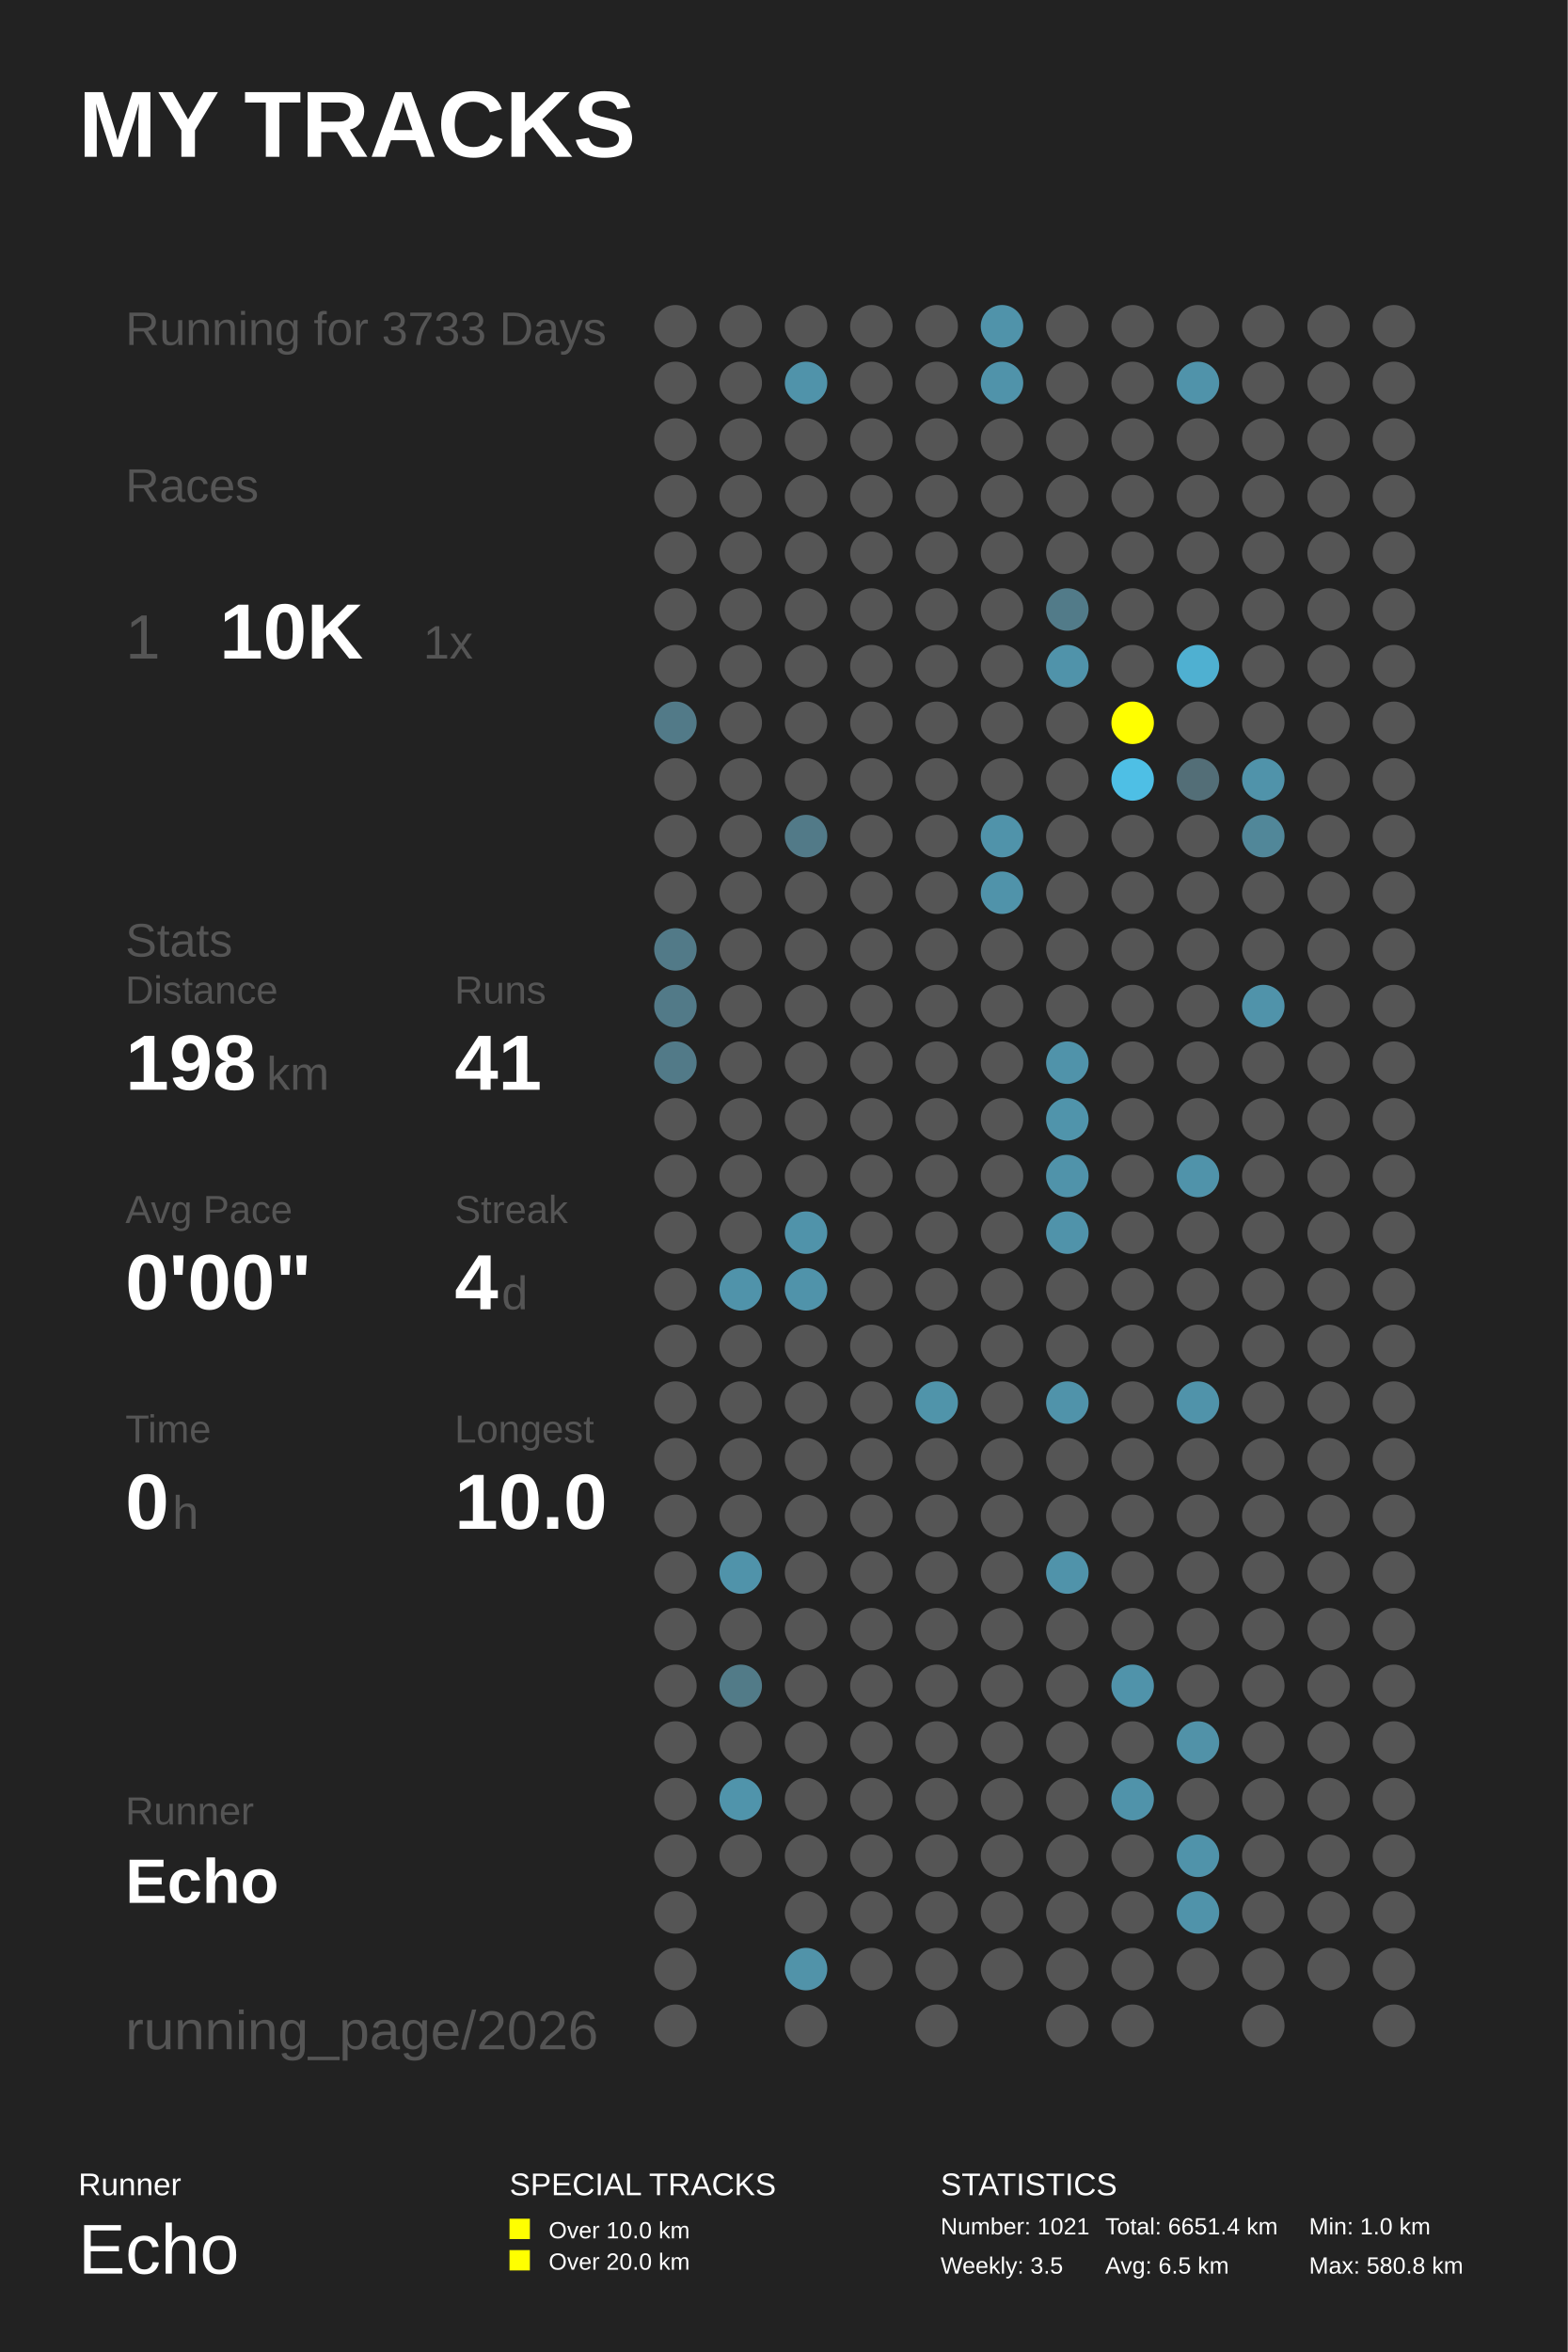
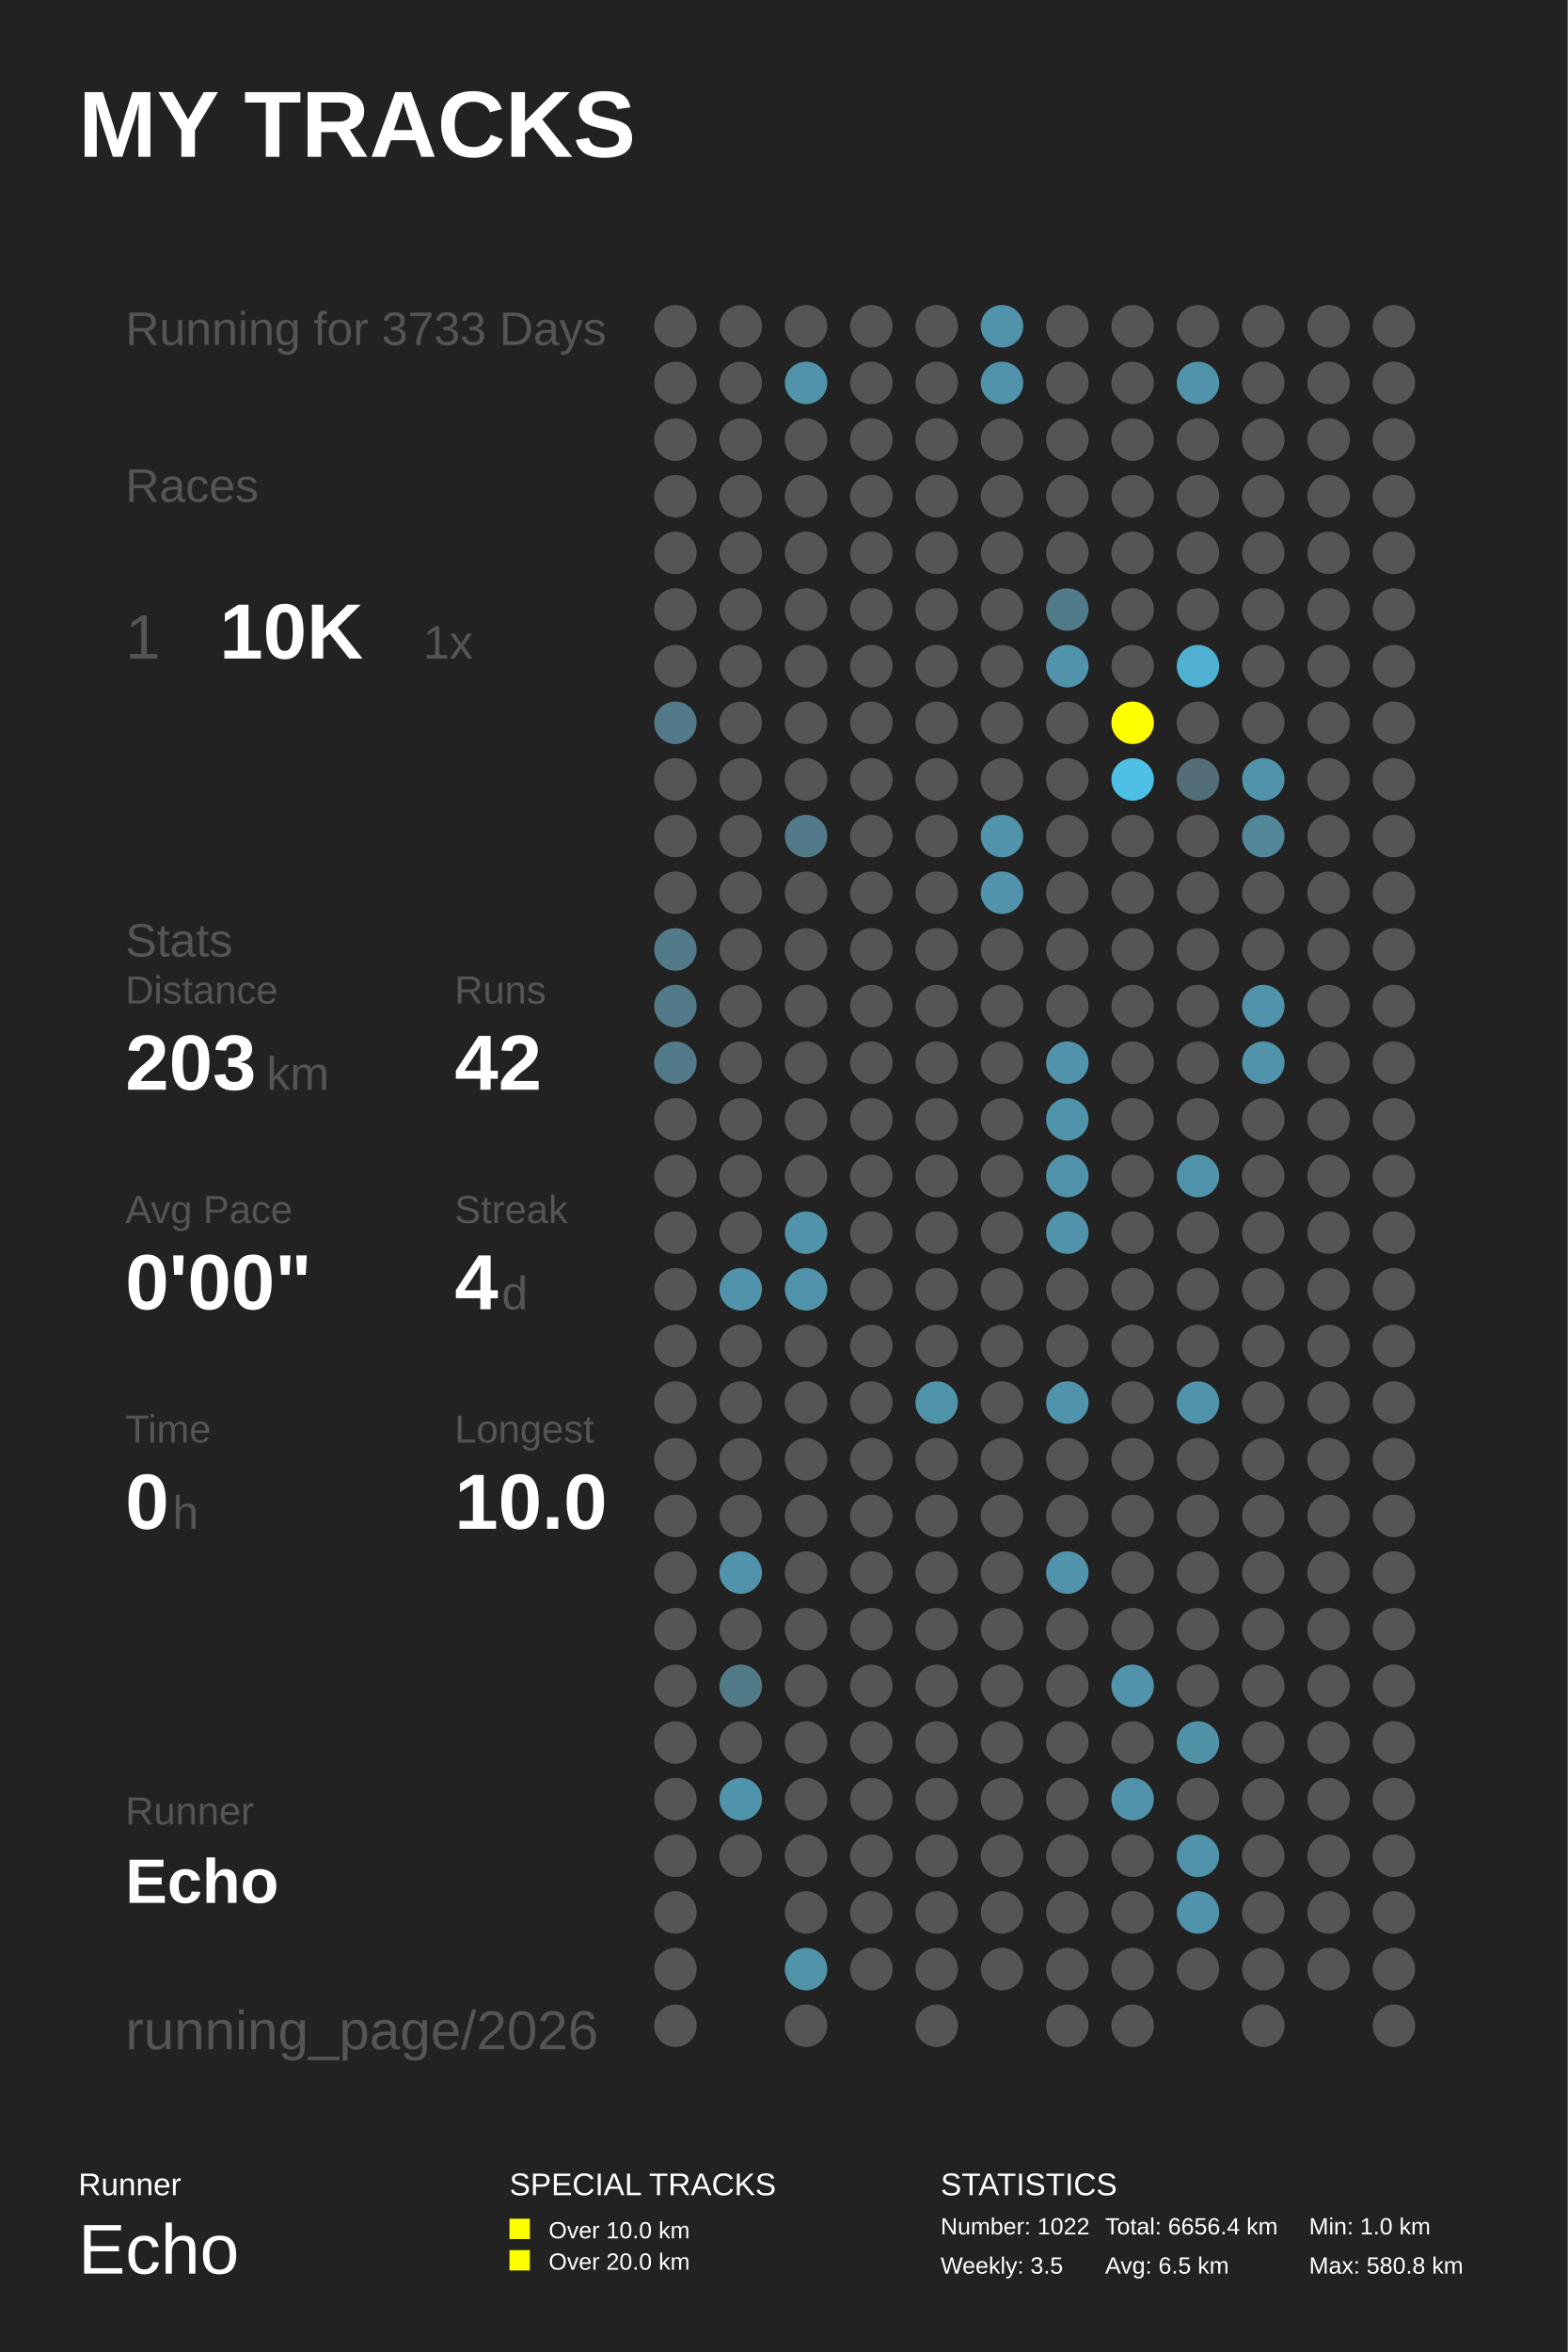
<svg xmlns="http://www.w3.org/2000/svg" baseProfile="full" height="300mm" version="1.1" viewBox="0,0,200,300" width="200mm">
  <defs />
  <rect fill="#222222" height="300" width="200" x="0" y="0" />
  <text fill="#FFFFFF" style="font-size:12px; font-family:Arial; font-weight:bold;" x="10" y="20">MY TRACKS</text>
  <text fill="#FFFFFF" style="font-size:4px; font-family:Arial" x="10" y="280">Runner</text>
  <text fill="#FFFFFF" style="font-size:9px; font-family:Arial" x="10" y="290">Echo</text>
  <text fill="#FFFFFF" style="font-size:4px; font-family:Arial" x="65" y="280">SPECIAL TRACKS</text>
  <rect fill="#FFFF00" height="2.6" width="2.6" x="65" y="283" />
  <text fill="#FFFFFF" style="font-size:3px; font-family:Arial" x="70" y="285.5">Over 10.0 km</text>
  <rect fill="#FFFF00" height="2.6" width="2.6" x="65" y="287" />
  <text fill="#FFFFFF" style="font-size:3px; font-family:Arial" x="70" y="289.5">Over 20.0 km</text>
  <text fill="#FFFFFF" style="font-size:4px; font-family:Arial" x="120" y="280">STATISTICS</text>
-   <text fill="#FFFFFF" style="font-size:3px; font-family:Arial" x="120" y="285">Number: 1021</text>
+   <text fill="#FFFFFF" style="font-size:3px; font-family:Arial" x="120" y="285">Number: 1022</text>
  <text fill="#FFFFFF" style="font-size:3px; font-family:Arial" x="120" y="290">Weekly: 3.5</text>
-   <text fill="#FFFFFF" style="font-size:3px; font-family:Arial" x="141" y="285">Total: 6651.4 km</text>
+   <text fill="#FFFFFF" style="font-size:3px; font-family:Arial" x="141" y="285">Total: 6656.4 km</text>
  <text fill="#FFFFFF" style="font-size:3px; font-family:Arial" x="141" y="290">Avg: 6.5 km</text>
  <text fill="#FFFFFF" style="font-size:3px; font-family:Arial" x="167" y="285">Min: 1.0 km</text>
  <text fill="#FFFFFF" style="font-size:3px; font-family:Arial" x="167" y="290">Max: 580.8 km</text>
  <text fill="#555555" style="font-size:6px; font-family:Arial;" x="16" y="44">Running for 3733 Days</text>
  <text fill="#555555" style="font-size:6px; font-family:Arial;" x="16" y="64">Races</text>
  <text fill="#555555" style="font-size:8px; font-family:Arial;" x="16" y="84">1</text>
  <text fill="#FFFFFF" style="font-size:10px; font-family:Arial; font-weight:bold;" x="28" y="84">10K</text>
  <text fill="#555555" style="font-size:6px; font-family:Arial;" x="54" y="84">1x</text>
  <text fill="#555555" style="font-size:6px; font-family:Arial;" x="16" y="122">Stats</text>
  <text fill="#555555" style="font-size:5px; font-family:Arial;" x="16" y="128">Distance</text>
-   <text fill="#FFFFFF" style="font-size:10px; font-family:Arial; font-weight:bold;" x="16" y="139">198</text>
+   <text fill="#FFFFFF" style="font-size:10px; font-family:Arial; font-weight:bold;" x="16" y="139">203</text>
  <text fill="#555555" style="font-size:6px; font-family:Arial;" x="34" y="139">km</text>
  <text fill="#555555" style="font-size:5px; font-family:Arial;" x="58" y="128">Runs</text>
-   <text fill="#FFFFFF" style="font-size:10px; font-family:Arial; font-weight:bold;" x="58" y="139">41</text>
+   <text fill="#FFFFFF" style="font-size:10px; font-family:Arial; font-weight:bold;" x="58" y="139">42</text>
  <text fill="#555555" style="font-size:5px; font-family:Arial;" x="16" y="156">Avg Pace</text>
  <text fill="#FFFFFF" style="font-size:10px; font-family:Arial; font-weight:bold;" x="16" y="167">0'00"</text>
  <text fill="#555555" style="font-size:5px; font-family:Arial;" x="58" y="156">Streak</text>
  <text fill="#FFFFFF" style="font-size:10px; font-family:Arial; font-weight:bold;" x="58" y="167">4</text>
  <text fill="#555555" style="font-size:6px; font-family:Arial;" x="64" y="167">d</text>
  <text fill="#555555" style="font-size:5px; font-family:Arial;" x="16" y="184">Time</text>
  <text fill="#FFFFFF" style="font-size:10px; font-family:Arial; font-weight:bold;" x="16" y="195">0</text>
  <text fill="#555555" style="font-size:6px; font-family:Arial;" x="22" y="195">h</text>
  <text fill="#555555" style="font-size:5px; font-family:Arial;" x="58" y="184">Longest</text>
  <text fill="#FFFFFF" style="font-size:10px; font-family:Arial; font-weight:bold;" x="58" y="195">10.0</text>
  <text fill="#555555" style="font-size:5px; font-family:Arial;" x="16" y="232.71">Runner</text>
  <text fill="#FFFFFF" style="font-size:8px; font-family:Arial; font-weight:bold;" x="16" y="242.71">Echo</text>
  <text fill="#555555" style="font-size:7px; font-family:Arial;" x="16" y="261.387">running_page/2026</text>
  <circle cx="86.167" cy="41.613" fill="#555555" r="2.71" />
  <circle cx="86.167" cy="48.839" fill="#555555" r="2.71" />
  <circle cx="86.167" cy="56.065" fill="#555555" r="2.71" />
  <circle cx="86.167" cy="63.29" fill="#555555" r="2.71" />
  <circle cx="86.167" cy="70.516" fill="#555555" r="2.71" />
  <circle cx="86.167" cy="77.742" fill="#555555" r="2.71" />
  <circle cx="86.167" cy="84.968" fill="#555555" r="2.71" />
  <circle cx="86.167" cy="92.194" fill="#527a88" r="2.71" />
  <circle cx="86.167" cy="99.419" fill="#555555" r="2.71" />
  <circle cx="86.167" cy="106.645" fill="#555555" r="2.71" />
  <circle cx="86.167" cy="113.871" fill="#555555" r="2.71" />
  <circle cx="86.167" cy="121.097" fill="#527a88" r="2.71" />
  <circle cx="86.167" cy="128.323" fill="#527a88" r="2.71" />
  <circle cx="86.167" cy="135.548" fill="#527a88" r="2.71" />
  <circle cx="86.167" cy="142.774" fill="#555555" r="2.71" />
  <circle cx="86.167" cy="150.0" fill="#555555" r="2.71" />
  <circle cx="86.167" cy="157.226" fill="#555555" r="2.71" />
  <circle cx="86.167" cy="164.452" fill="#555555" r="2.71" />
  <circle cx="86.167" cy="171.677" fill="#555555" r="2.71" />
  <circle cx="86.167" cy="178.903" fill="#555555" r="2.71" />
  <circle cx="86.167" cy="186.129" fill="#555555" r="2.71" />
  <circle cx="86.167" cy="193.355" fill="#555555" r="2.71" />
  <circle cx="86.167" cy="200.581" fill="#555555" r="2.71" />
  <circle cx="86.167" cy="207.806" fill="#555555" r="2.71" />
  <circle cx="86.167" cy="215.032" fill="#555555" r="2.71" />
  <circle cx="86.167" cy="222.258" fill="#555555" r="2.71" />
  <circle cx="86.167" cy="229.484" fill="#555555" r="2.71" />
  <circle cx="86.167" cy="236.71" fill="#555555" r="2.71" />
  <circle cx="86.167" cy="243.935" fill="#555555" r="2.71" />
  <circle cx="86.167" cy="251.161" fill="#555555" r="2.71" />
  <circle cx="86.167" cy="258.387" fill="#555555" r="2.71" />
  <circle cx="94.5" cy="41.613" fill="#555555" r="2.71" />
  <circle cx="94.5" cy="48.839" fill="#555555" r="2.71" />
  <circle cx="94.5" cy="56.065" fill="#555555" r="2.71" />
  <circle cx="94.5" cy="63.29" fill="#555555" r="2.71" />
  <circle cx="94.5" cy="70.516" fill="#555555" r="2.71" />
  <circle cx="94.5" cy="77.742" fill="#555555" r="2.71" />
  <circle cx="94.5" cy="84.968" fill="#555555" r="2.71" />
  <circle cx="94.5" cy="92.194" fill="#555555" r="2.71" />
  <circle cx="94.5" cy="99.419" fill="#555555" r="2.71" />
  <circle cx="94.5" cy="106.645" fill="#555555" r="2.71" />
  <circle cx="94.5" cy="113.871" fill="#555555" r="2.71" />
  <circle cx="94.5" cy="121.097" fill="#555555" r="2.71" />
  <circle cx="94.5" cy="128.323" fill="#555555" r="2.71" />
  <circle cx="94.5" cy="135.548" fill="#555555" r="2.71" />
  <circle cx="94.5" cy="142.774" fill="#555555" r="2.71" />
  <circle cx="94.5" cy="150.0" fill="#555555" r="2.71" />
  <circle cx="94.5" cy="157.226" fill="#555555" r="2.71" />
  <circle cx="94.5" cy="164.452" fill="#5093aa" r="2.71" />
  <circle cx="94.5" cy="171.677" fill="#555555" r="2.71" />
  <circle cx="94.5" cy="178.903" fill="#555555" r="2.71" />
  <circle cx="94.5" cy="186.129" fill="#555555" r="2.71" />
  <circle cx="94.5" cy="193.355" fill="#555555" r="2.71" />
  <circle cx="94.5" cy="200.581" fill="#5093aa" r="2.71" />
  <circle cx="94.5" cy="207.806" fill="#555555" r="2.71" />
  <circle cx="94.5" cy="215.032" fill="#527b88" r="2.71" />
  <circle cx="94.5" cy="222.258" fill="#555555" r="2.71" />
  <circle cx="94.5" cy="229.484" fill="#5094ab" r="2.71" />
  <circle cx="94.5" cy="236.71" fill="#555555" r="2.71" />
  <circle cx="102.833" cy="41.613" fill="#555555" r="2.71" />
  <circle cx="102.833" cy="48.839" fill="#5093aa" r="2.71" />
  <circle cx="102.833" cy="56.065" fill="#555555" r="2.71" />
  <circle cx="102.833" cy="63.29" fill="#555555" r="2.71" />
  <circle cx="102.833" cy="70.516" fill="#555555" r="2.71" />
  <circle cx="102.833" cy="77.742" fill="#555555" r="2.71" />
  <circle cx="102.833" cy="84.968" fill="#555555" r="2.71" />
  <circle cx="102.833" cy="92.194" fill="#555555" r="2.71" />
  <circle cx="102.833" cy="99.419" fill="#555555" r="2.71" />
  <circle cx="102.833" cy="106.645" fill="#527a88" r="2.71" />
  <circle cx="102.833" cy="113.871" fill="#555555" r="2.71" />
  <circle cx="102.833" cy="121.097" fill="#555555" r="2.71" />
  <circle cx="102.833" cy="128.323" fill="#555555" r="2.71" />
  <circle cx="102.833" cy="135.548" fill="#555555" r="2.71" />
  <circle cx="102.833" cy="142.774" fill="#555555" r="2.71" />
  <circle cx="102.833" cy="150.0" fill="#555555" r="2.71" />
  <circle cx="102.833" cy="157.226" fill="#5093aa" r="2.71" />
  <circle cx="102.833" cy="164.452" fill="#5093aa" r="2.71" />
  <circle cx="102.833" cy="171.677" fill="#555555" r="2.71" />
  <circle cx="102.833" cy="178.903" fill="#555555" r="2.71" />
  <circle cx="102.833" cy="186.129" fill="#555555" r="2.71" />
  <circle cx="102.833" cy="193.355" fill="#555555" r="2.71" />
  <circle cx="102.833" cy="200.581" fill="#555555" r="2.71" />
  <circle cx="102.833" cy="207.806" fill="#555555" r="2.71" />
  <circle cx="102.833" cy="215.032" fill="#555555" r="2.71" />
  <circle cx="102.833" cy="222.258" fill="#555555" r="2.71" />
  <circle cx="102.833" cy="229.484" fill="#555555" r="2.71" />
  <circle cx="102.833" cy="236.71" fill="#555555" r="2.71" />
  <circle cx="102.833" cy="243.935" fill="#555555" r="2.71" />
  <circle cx="102.833" cy="251.161" fill="#5193a9" r="2.71" />
  <circle cx="102.833" cy="258.387" fill="#555555" r="2.71" />
  <circle cx="111.167" cy="41.613" fill="#555555" r="2.71" />
  <circle cx="111.167" cy="48.839" fill="#555555" r="2.71" />
  <circle cx="111.167" cy="56.065" fill="#555555" r="2.71" />
  <circle cx="111.167" cy="63.29" fill="#555555" r="2.71" />
  <circle cx="111.167" cy="70.516" fill="#555555" r="2.71" />
  <circle cx="111.167" cy="77.742" fill="#555555" r="2.71" />
  <circle cx="111.167" cy="84.968" fill="#555555" r="2.71" />
  <circle cx="111.167" cy="92.194" fill="#555555" r="2.71" />
  <circle cx="111.167" cy="99.419" fill="#555555" r="2.71" />
  <circle cx="111.167" cy="106.645" fill="#555555" r="2.71" />
  <circle cx="111.167" cy="113.871" fill="#555555" r="2.71" />
  <circle cx="111.167" cy="121.097" fill="#555555" r="2.71" />
  <circle cx="111.167" cy="128.323" fill="#555555" r="2.71" />
  <circle cx="111.167" cy="135.548" fill="#555555" r="2.71" />
  <circle cx="111.167" cy="142.774" fill="#555555" r="2.71" />
  <circle cx="111.167" cy="150.0" fill="#555555" r="2.71" />
  <circle cx="111.167" cy="157.226" fill="#555555" r="2.71" />
  <circle cx="111.167" cy="164.452" fill="#555555" r="2.71" />
  <circle cx="111.167" cy="171.677" fill="#555555" r="2.71" />
  <circle cx="111.167" cy="178.903" fill="#555555" r="2.71" />
  <circle cx="111.167" cy="186.129" fill="#555555" r="2.71" />
  <circle cx="111.167" cy="193.355" fill="#555555" r="2.71" />
  <circle cx="111.167" cy="200.581" fill="#555555" r="2.71" />
  <circle cx="111.167" cy="207.806" fill="#555555" r="2.71" />
  <circle cx="111.167" cy="215.032" fill="#555555" r="2.71" />
  <circle cx="111.167" cy="222.258" fill="#555555" r="2.71" />
  <circle cx="111.167" cy="229.484" fill="#555555" r="2.71" />
  <circle cx="111.167" cy="236.71" fill="#555555" r="2.71" />
  <circle cx="111.167" cy="243.935" fill="#555555" r="2.71" />
  <circle cx="111.167" cy="251.161" fill="#555555" r="2.71" />
  <circle cx="119.5" cy="41.613" fill="#555555" r="2.71" />
  <circle cx="119.5" cy="48.839" fill="#555555" r="2.71" />
  <circle cx="119.5" cy="56.065" fill="#555555" r="2.71" />
  <circle cx="119.5" cy="63.29" fill="#555555" r="2.71" />
  <circle cx="119.5" cy="70.516" fill="#555555" r="2.71" />
  <circle cx="119.5" cy="77.742" fill="#555555" r="2.71" />
  <circle cx="119.5" cy="84.968" fill="#555555" r="2.71" />
  <circle cx="119.5" cy="92.194" fill="#555555" r="2.71" />
  <circle cx="119.5" cy="99.419" fill="#555555" r="2.71" />
  <circle cx="119.5" cy="106.645" fill="#555555" r="2.71" />
  <circle cx="119.5" cy="113.871" fill="#555555" r="2.71" />
  <circle cx="119.5" cy="121.097" fill="#555555" r="2.71" />
  <circle cx="119.5" cy="128.323" fill="#555555" r="2.71" />
  <circle cx="119.5" cy="135.548" fill="#555555" r="2.71" />
  <circle cx="119.5" cy="142.774" fill="#555555" r="2.71" />
  <circle cx="119.5" cy="150.0" fill="#555555" r="2.71" />
  <circle cx="119.5" cy="157.226" fill="#555555" r="2.71" />
  <circle cx="119.5" cy="164.452" fill="#555555" r="2.71" />
  <circle cx="119.5" cy="171.677" fill="#555555" r="2.71" />
  <circle cx="119.5" cy="178.903" fill="#5094aa" r="2.71" />
  <circle cx="119.5" cy="186.129" fill="#555555" r="2.71" />
  <circle cx="119.5" cy="193.355" fill="#555555" r="2.71" />
  <circle cx="119.5" cy="200.581" fill="#555555" r="2.71" />
  <circle cx="119.5" cy="207.806" fill="#555555" r="2.71" />
  <circle cx="119.5" cy="215.032" fill="#555555" r="2.71" />
  <circle cx="119.5" cy="222.258" fill="#555555" r="2.71" />
  <circle cx="119.5" cy="229.484" fill="#555555" r="2.71" />
  <circle cx="119.5" cy="236.71" fill="#555555" r="2.71" />
  <circle cx="119.5" cy="243.935" fill="#555555" r="2.71" />
  <circle cx="119.5" cy="251.161" fill="#555555" r="2.71" />
  <circle cx="119.5" cy="258.387" fill="#555555" r="2.71" />
  <circle cx="127.833" cy="41.613" fill="#5093aa" r="2.71" />
  <circle cx="127.833" cy="48.839" fill="#5093aa" r="2.71" />
  <circle cx="127.833" cy="56.065" fill="#555555" r="2.71" />
  <circle cx="127.833" cy="63.29" fill="#555555" r="2.71" />
  <circle cx="127.833" cy="70.516" fill="#555555" r="2.71" />
  <circle cx="127.833" cy="77.742" fill="#555555" r="2.71" />
  <circle cx="127.833" cy="84.968" fill="#555555" r="2.71" />
  <circle cx="127.833" cy="92.194" fill="#555555" r="2.71" />
  <circle cx="127.833" cy="99.419" fill="#555555" r="2.71" />
  <circle cx="127.833" cy="106.645" fill="#5093aa" r="2.71" />
  <circle cx="127.833" cy="113.871" fill="#5093aa" r="2.71" />
  <circle cx="127.833" cy="121.097" fill="#555555" r="2.71" />
  <circle cx="127.833" cy="128.323" fill="#555555" r="2.71" />
  <circle cx="127.833" cy="135.548" fill="#555555" r="2.71" />
  <circle cx="127.833" cy="142.774" fill="#555555" r="2.71" />
  <circle cx="127.833" cy="150.0" fill="#555555" r="2.71" />
  <circle cx="127.833" cy="157.226" fill="#555555" r="2.71" />
  <circle cx="127.833" cy="164.452" fill="#555555" r="2.71" />
  <circle cx="127.833" cy="171.677" fill="#555555" r="2.71" />
  <circle cx="127.833" cy="178.903" fill="#555555" r="2.71" />
  <circle cx="127.833" cy="186.129" fill="#555555" r="2.71" />
  <circle cx="127.833" cy="193.355" fill="#555555" r="2.71" />
  <circle cx="127.833" cy="200.581" fill="#555555" r="2.71" />
  <circle cx="127.833" cy="207.806" fill="#555555" r="2.71" />
  <circle cx="127.833" cy="215.032" fill="#555555" r="2.71" />
  <circle cx="127.833" cy="222.258" fill="#555555" r="2.71" />
  <circle cx="127.833" cy="229.484" fill="#555555" r="2.71" />
  <circle cx="127.833" cy="236.71" fill="#555555" r="2.71" />
  <circle cx="127.833" cy="243.935" fill="#555555" r="2.71" />
  <circle cx="127.833" cy="251.161" fill="#555555" r="2.71" />
  <circle cx="136.167" cy="41.613" fill="#555555" r="2.71" />
  <circle cx="136.167" cy="48.839" fill="#555555" r="2.71" />
  <circle cx="136.167" cy="56.065" fill="#555555" r="2.71" />
  <circle cx="136.167" cy="63.29" fill="#555555" r="2.71" />
  <circle cx="136.167" cy="70.516" fill="#555555" r="2.71" />
  <circle cx="136.167" cy="77.742" fill="#527b89" r="2.71" />
  <circle cx="136.167" cy="84.968" fill="#5093aa" r="2.71" />
  <circle cx="136.167" cy="92.194" fill="#555555" r="2.71" />
  <circle cx="136.167" cy="99.419" fill="#555555" r="2.71" />
  <circle cx="136.167" cy="106.645" fill="#555555" r="2.71" />
  <circle cx="136.167" cy="113.871" fill="#555555" r="2.71" />
  <circle cx="136.167" cy="121.097" fill="#555555" r="2.71" />
  <circle cx="136.167" cy="128.323" fill="#555555" r="2.71" />
  <circle cx="136.167" cy="135.548" fill="#5093aa" r="2.71" />
  <circle cx="136.167" cy="142.774" fill="#5094ab" r="2.71" />
  <circle cx="136.167" cy="150.0" fill="#5093aa" r="2.71" />
  <circle cx="136.167" cy="157.226" fill="#5093aa" r="2.71" />
  <circle cx="136.167" cy="164.452" fill="#555555" r="2.71" />
  <circle cx="136.167" cy="171.677" fill="#555555" r="2.71" />
  <circle cx="136.167" cy="178.903" fill="#5093aa" r="2.71" />
  <circle cx="136.167" cy="186.129" fill="#555555" r="2.71" />
  <circle cx="136.167" cy="193.355" fill="#555555" r="2.71" />
  <circle cx="136.167" cy="200.581" fill="#5093aa" r="2.71" />
  <circle cx="136.167" cy="207.806" fill="#555555" r="2.71" />
  <circle cx="136.167" cy="215.032" fill="#555555" r="2.71" />
  <circle cx="136.167" cy="222.258" fill="#555555" r="2.71" />
  <circle cx="136.167" cy="229.484" fill="#555555" r="2.71" />
  <circle cx="136.167" cy="236.71" fill="#555555" r="2.71" />
  <circle cx="136.167" cy="243.935" fill="#555555" r="2.71" />
  <circle cx="136.167" cy="251.161" fill="#555555" r="2.71" />
  <circle cx="136.167" cy="258.387" fill="#555555" r="2.71" />
  <circle cx="144.5" cy="41.613" fill="#555555" r="2.71" />
  <circle cx="144.5" cy="48.839" fill="#555555" r="2.71" />
  <circle cx="144.5" cy="56.065" fill="#555555" r="2.71" />
  <circle cx="144.5" cy="63.29" fill="#555555" r="2.71" />
  <circle cx="144.5" cy="70.516" fill="#555555" r="2.71" />
  <circle cx="144.5" cy="77.742" fill="#555555" r="2.71" />
  <circle cx="144.5" cy="84.968" fill="#555555" r="2.71" />
  <circle cx="144.5" cy="92.194" fill="#FFFF00" r="2.71" />
  <circle cx="144.5" cy="99.419" fill="#4ebfe5" r="2.71" />
  <circle cx="144.5" cy="106.645" fill="#555555" r="2.71" />
  <circle cx="144.5" cy="113.871" fill="#555555" r="2.71" />
  <circle cx="144.5" cy="121.097" fill="#555555" r="2.71" />
  <circle cx="144.5" cy="128.323" fill="#555555" r="2.71" />
  <circle cx="144.5" cy="135.548" fill="#555555" r="2.71" />
  <circle cx="144.5" cy="142.774" fill="#555555" r="2.71" />
  <circle cx="144.5" cy="150.0" fill="#555555" r="2.71" />
  <circle cx="144.5" cy="157.226" fill="#555555" r="2.71" />
  <circle cx="144.5" cy="164.452" fill="#555555" r="2.71" />
  <circle cx="144.5" cy="171.677" fill="#555555" r="2.71" />
  <circle cx="144.5" cy="178.903" fill="#555555" r="2.71" />
  <circle cx="144.5" cy="186.129" fill="#555555" r="2.71" />
  <circle cx="144.5" cy="193.355" fill="#555555" r="2.71" />
  <circle cx="144.5" cy="200.581" fill="#555555" r="2.71" />
  <circle cx="144.5" cy="207.806" fill="#555555" r="2.71" />
  <circle cx="144.5" cy="215.032" fill="#5093aa" r="2.71" />
  <circle cx="144.5" cy="222.258" fill="#555555" r="2.71" />
  <circle cx="144.5" cy="229.484" fill="#5093aa" r="2.71" />
  <circle cx="144.5" cy="236.71" fill="#555555" r="2.71" />
  <circle cx="144.5" cy="243.935" fill="#555555" r="2.71" />
  <circle cx="144.5" cy="251.161" fill="#555555" r="2.71" />
  <circle cx="144.5" cy="258.387" fill="#555555" r="2.71" />
  <circle cx="152.833" cy="41.613" fill="#555555" r="2.71" />
  <circle cx="152.833" cy="48.839" fill="#5093aa" r="2.71" />
  <circle cx="152.833" cy="56.065" fill="#555555" r="2.71" />
  <circle cx="152.833" cy="63.29" fill="#555555" r="2.71" />
  <circle cx="152.833" cy="70.516" fill="#555555" r="2.71" />
  <circle cx="152.833" cy="77.742" fill="#555555" r="2.71" />
  <circle cx="152.833" cy="84.968" fill="#4fb0d1" r="2.71" />
  <circle cx="152.833" cy="92.194" fill="#555555" r="2.71" />
  <circle cx="152.833" cy="99.419" fill="#536e77" r="2.71" />
  <circle cx="152.833" cy="106.645" fill="#555555" r="2.71" />
  <circle cx="152.833" cy="113.871" fill="#555555" r="2.71" />
  <circle cx="152.833" cy="121.097" fill="#555555" r="2.71" />
  <circle cx="152.833" cy="128.323" fill="#555555" r="2.71" />
  <circle cx="152.833" cy="135.548" fill="#555555" r="2.71" />
  <circle cx="152.833" cy="142.774" fill="#555555" r="2.71" />
  <circle cx="152.833" cy="150.0" fill="#5093aa" r="2.71" />
  <circle cx="152.833" cy="157.226" fill="#555555" r="2.71" />
  <circle cx="152.833" cy="164.452" fill="#555555" r="2.71" />
  <circle cx="152.833" cy="171.677" fill="#555555" r="2.71" />
  <circle cx="152.833" cy="178.903" fill="#5093aa" r="2.71" />
  <circle cx="152.833" cy="186.129" fill="#555555" r="2.71" />
  <circle cx="152.833" cy="193.355" fill="#555555" r="2.71" />
  <circle cx="152.833" cy="200.581" fill="#555555" r="2.71" />
  <circle cx="152.833" cy="207.806" fill="#555555" r="2.71" />
  <circle cx="152.833" cy="215.032" fill="#555555" r="2.71" />
  <circle cx="152.833" cy="222.258" fill="#5192a8" r="2.71" />
  <circle cx="152.833" cy="229.484" fill="#555555" r="2.71" />
  <circle cx="152.833" cy="236.71" fill="#5093aa" r="2.71" />
  <circle cx="152.833" cy="243.935" fill="#5093aa" r="2.71" />
  <circle cx="152.833" cy="251.161" fill="#555555" r="2.71" />
  <circle cx="161.167" cy="41.613" fill="#555555" r="2.71" />
  <circle cx="161.167" cy="48.839" fill="#555555" r="2.71" />
  <circle cx="161.167" cy="56.065" fill="#555555" r="2.71" />
  <circle cx="161.167" cy="63.29" fill="#555555" r="2.71" />
  <circle cx="161.167" cy="70.516" fill="#555555" r="2.71" />
  <circle cx="161.167" cy="77.742" fill="#555555" r="2.71" />
  <circle cx="161.167" cy="84.968" fill="#555555" r="2.71" />
  <circle cx="161.167" cy="92.194" fill="#555555" r="2.71" />
  <circle cx="161.167" cy="99.419" fill="#5093aa" r="2.71" />
  <circle cx="161.167" cy="106.645" fill="#518799" r="2.71" />
  <circle cx="161.167" cy="113.871" fill="#555555" r="2.71" />
  <circle cx="161.167" cy="121.097" fill="#555555" r="2.71" />
  <circle cx="161.167" cy="128.323" fill="#5093aa" r="2.71" />
-   <circle cx="161.167" cy="135.548" fill="#555555" r="2.71" />
+   <circle cx="161.167" cy="135.548" fill="#5093aa" r="2.71" />
  <circle cx="161.167" cy="142.774" fill="#555555" r="2.71" />
  <circle cx="161.167" cy="150.0" fill="#555555" r="2.71" />
  <circle cx="161.167" cy="157.226" fill="#555555" r="2.71" />
  <circle cx="161.167" cy="164.452" fill="#555555" r="2.71" />
  <circle cx="161.167" cy="171.677" fill="#555555" r="2.71" />
  <circle cx="161.167" cy="178.903" fill="#555555" r="2.71" />
  <circle cx="161.167" cy="186.129" fill="#555555" r="2.71" />
  <circle cx="161.167" cy="193.355" fill="#555555" r="2.71" />
  <circle cx="161.167" cy="200.581" fill="#555555" r="2.71" />
  <circle cx="161.167" cy="207.806" fill="#555555" r="2.71" />
  <circle cx="161.167" cy="215.032" fill="#555555" r="2.71" />
  <circle cx="161.167" cy="222.258" fill="#555555" r="2.71" />
  <circle cx="161.167" cy="229.484" fill="#555555" r="2.71" />
  <circle cx="161.167" cy="236.71" fill="#555555" r="2.71" />
  <circle cx="161.167" cy="243.935" fill="#555555" r="2.71" />
  <circle cx="161.167" cy="251.161" fill="#555555" r="2.71" />
  <circle cx="161.167" cy="258.387" fill="#555555" r="2.71" />
  <circle cx="169.5" cy="41.613" fill="#555555" r="2.71" />
  <circle cx="169.5" cy="48.839" fill="#555555" r="2.71" />
  <circle cx="169.5" cy="56.065" fill="#555555" r="2.71" />
  <circle cx="169.5" cy="63.29" fill="#555555" r="2.71" />
  <circle cx="169.5" cy="70.516" fill="#555555" r="2.71" />
  <circle cx="169.5" cy="77.742" fill="#555555" r="2.71" />
  <circle cx="169.5" cy="84.968" fill="#555555" r="2.71" />
  <circle cx="169.5" cy="92.194" fill="#555555" r="2.71" />
  <circle cx="169.5" cy="99.419" fill="#555555" r="2.71" />
  <circle cx="169.5" cy="106.645" fill="#555555" r="2.71" />
  <circle cx="169.5" cy="113.871" fill="#555555" r="2.71" />
  <circle cx="169.5" cy="121.097" fill="#555555" r="2.71" />
  <circle cx="169.5" cy="128.323" fill="#555555" r="2.71" />
  <circle cx="169.5" cy="135.548" fill="#555555" r="2.71" />
  <circle cx="169.5" cy="142.774" fill="#555555" r="2.71" />
  <circle cx="169.5" cy="150.0" fill="#555555" r="2.71" />
  <circle cx="169.5" cy="157.226" fill="#555555" r="2.71" />
  <circle cx="169.5" cy="164.452" fill="#555555" r="2.71" />
  <circle cx="169.5" cy="171.677" fill="#555555" r="2.71" />
  <circle cx="169.5" cy="178.903" fill="#555555" r="2.71" />
  <circle cx="169.5" cy="186.129" fill="#555555" r="2.71" />
  <circle cx="169.5" cy="193.355" fill="#555555" r="2.71" />
  <circle cx="169.5" cy="200.581" fill="#555555" r="2.71" />
  <circle cx="169.5" cy="207.806" fill="#555555" r="2.71" />
  <circle cx="169.5" cy="215.032" fill="#555555" r="2.71" />
  <circle cx="169.5" cy="222.258" fill="#555555" r="2.71" />
  <circle cx="169.5" cy="229.484" fill="#555555" r="2.71" />
  <circle cx="169.5" cy="236.71" fill="#555555" r="2.71" />
  <circle cx="169.5" cy="243.935" fill="#555555" r="2.71" />
  <circle cx="169.5" cy="251.161" fill="#555555" r="2.71" />
  <circle cx="177.833" cy="41.613" fill="#555555" r="2.71" />
  <circle cx="177.833" cy="48.839" fill="#555555" r="2.71" />
  <circle cx="177.833" cy="56.065" fill="#555555" r="2.71" />
  <circle cx="177.833" cy="63.29" fill="#555555" r="2.71" />
  <circle cx="177.833" cy="70.516" fill="#555555" r="2.71" />
  <circle cx="177.833" cy="77.742" fill="#555555" r="2.71" />
  <circle cx="177.833" cy="84.968" fill="#555555" r="2.71" />
  <circle cx="177.833" cy="92.194" fill="#555555" r="2.71" />
  <circle cx="177.833" cy="99.419" fill="#555555" r="2.71" />
  <circle cx="177.833" cy="106.645" fill="#555555" r="2.71" />
  <circle cx="177.833" cy="113.871" fill="#555555" r="2.71" />
  <circle cx="177.833" cy="121.097" fill="#555555" r="2.71" />
  <circle cx="177.833" cy="128.323" fill="#555555" r="2.71" />
  <circle cx="177.833" cy="135.548" fill="#555555" r="2.71" />
  <circle cx="177.833" cy="142.774" fill="#555555" r="2.71" />
  <circle cx="177.833" cy="150.0" fill="#555555" r="2.71" />
  <circle cx="177.833" cy="157.226" fill="#555555" r="2.71" />
  <circle cx="177.833" cy="164.452" fill="#555555" r="2.71" />
  <circle cx="177.833" cy="171.677" fill="#555555" r="2.71" />
  <circle cx="177.833" cy="178.903" fill="#555555" r="2.71" />
  <circle cx="177.833" cy="186.129" fill="#555555" r="2.71" />
  <circle cx="177.833" cy="193.355" fill="#555555" r="2.71" />
  <circle cx="177.833" cy="200.581" fill="#555555" r="2.71" />
  <circle cx="177.833" cy="207.806" fill="#555555" r="2.71" />
  <circle cx="177.833" cy="215.032" fill="#555555" r="2.71" />
  <circle cx="177.833" cy="222.258" fill="#555555" r="2.71" />
  <circle cx="177.833" cy="229.484" fill="#555555" r="2.71" />
  <circle cx="177.833" cy="236.71" fill="#555555" r="2.71" />
  <circle cx="177.833" cy="243.935" fill="#555555" r="2.71" />
  <circle cx="177.833" cy="251.161" fill="#555555" r="2.71" />
  <circle cx="177.833" cy="258.387" fill="#555555" r="2.71" />
</svg>
